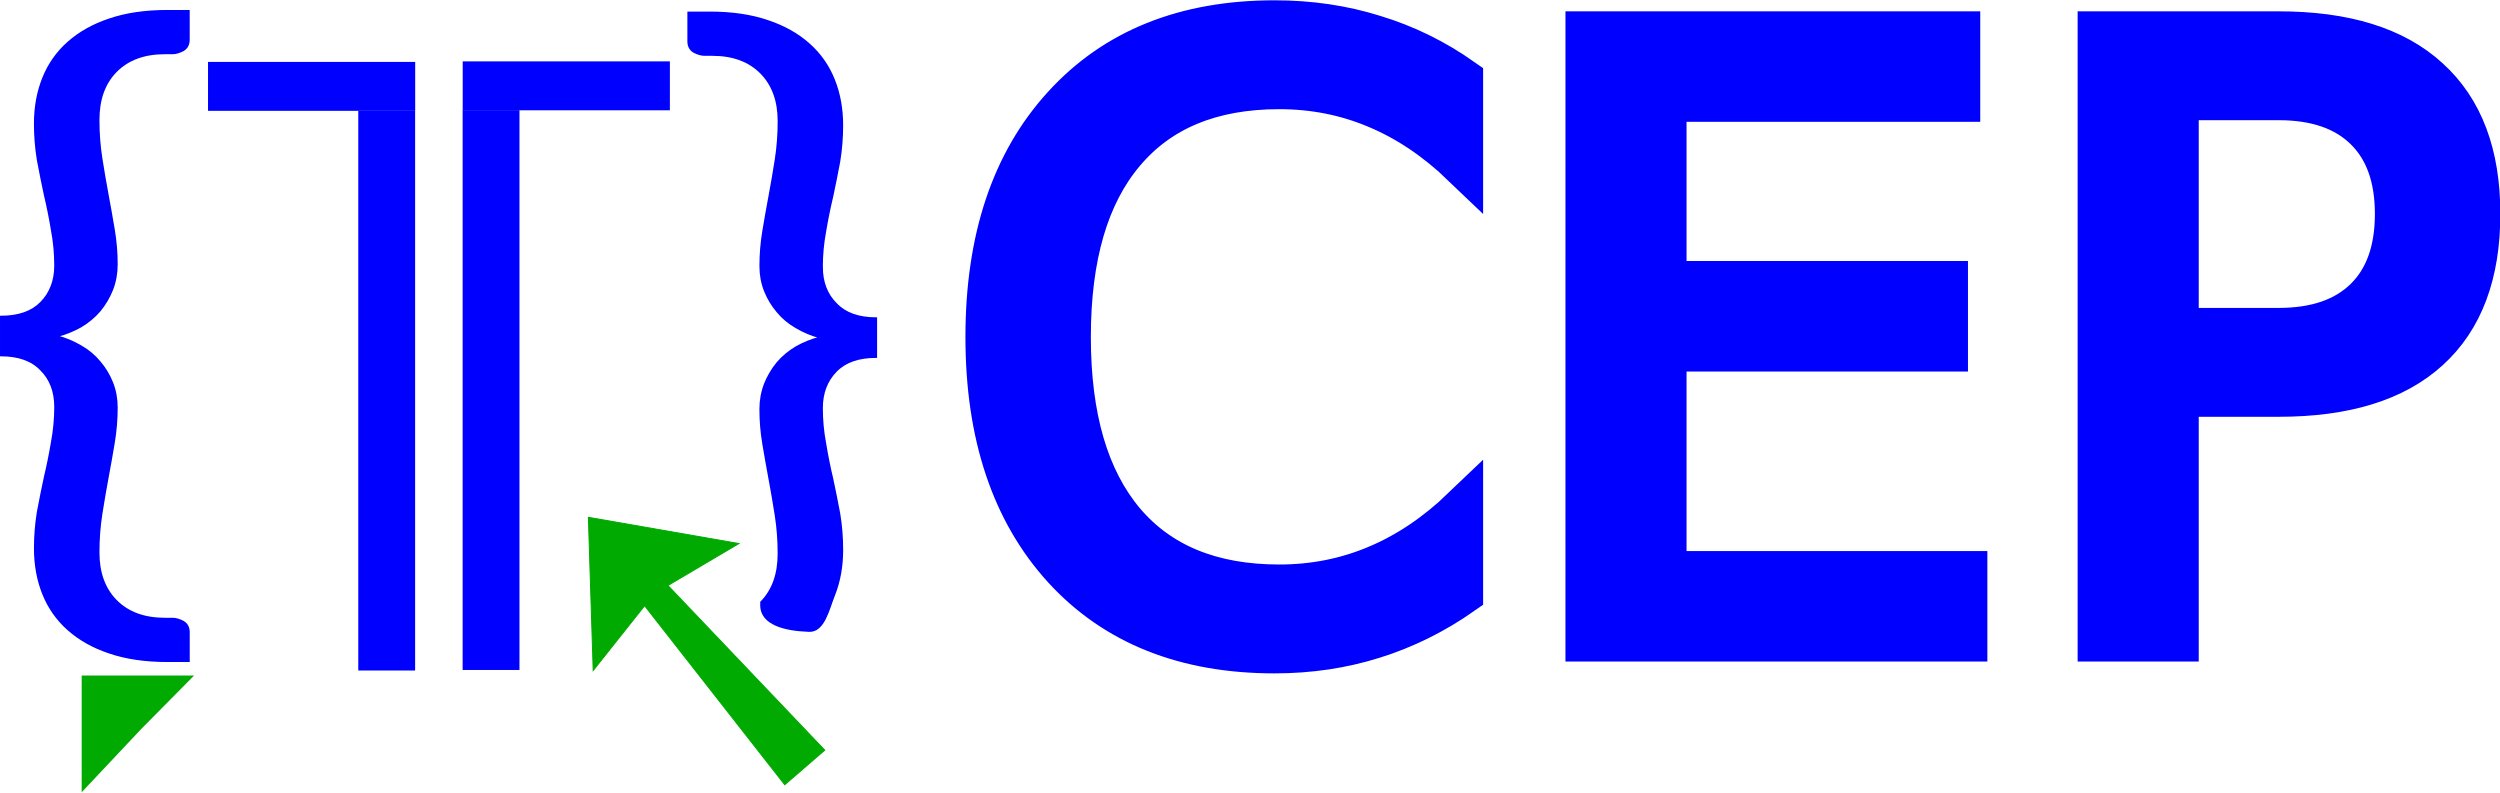
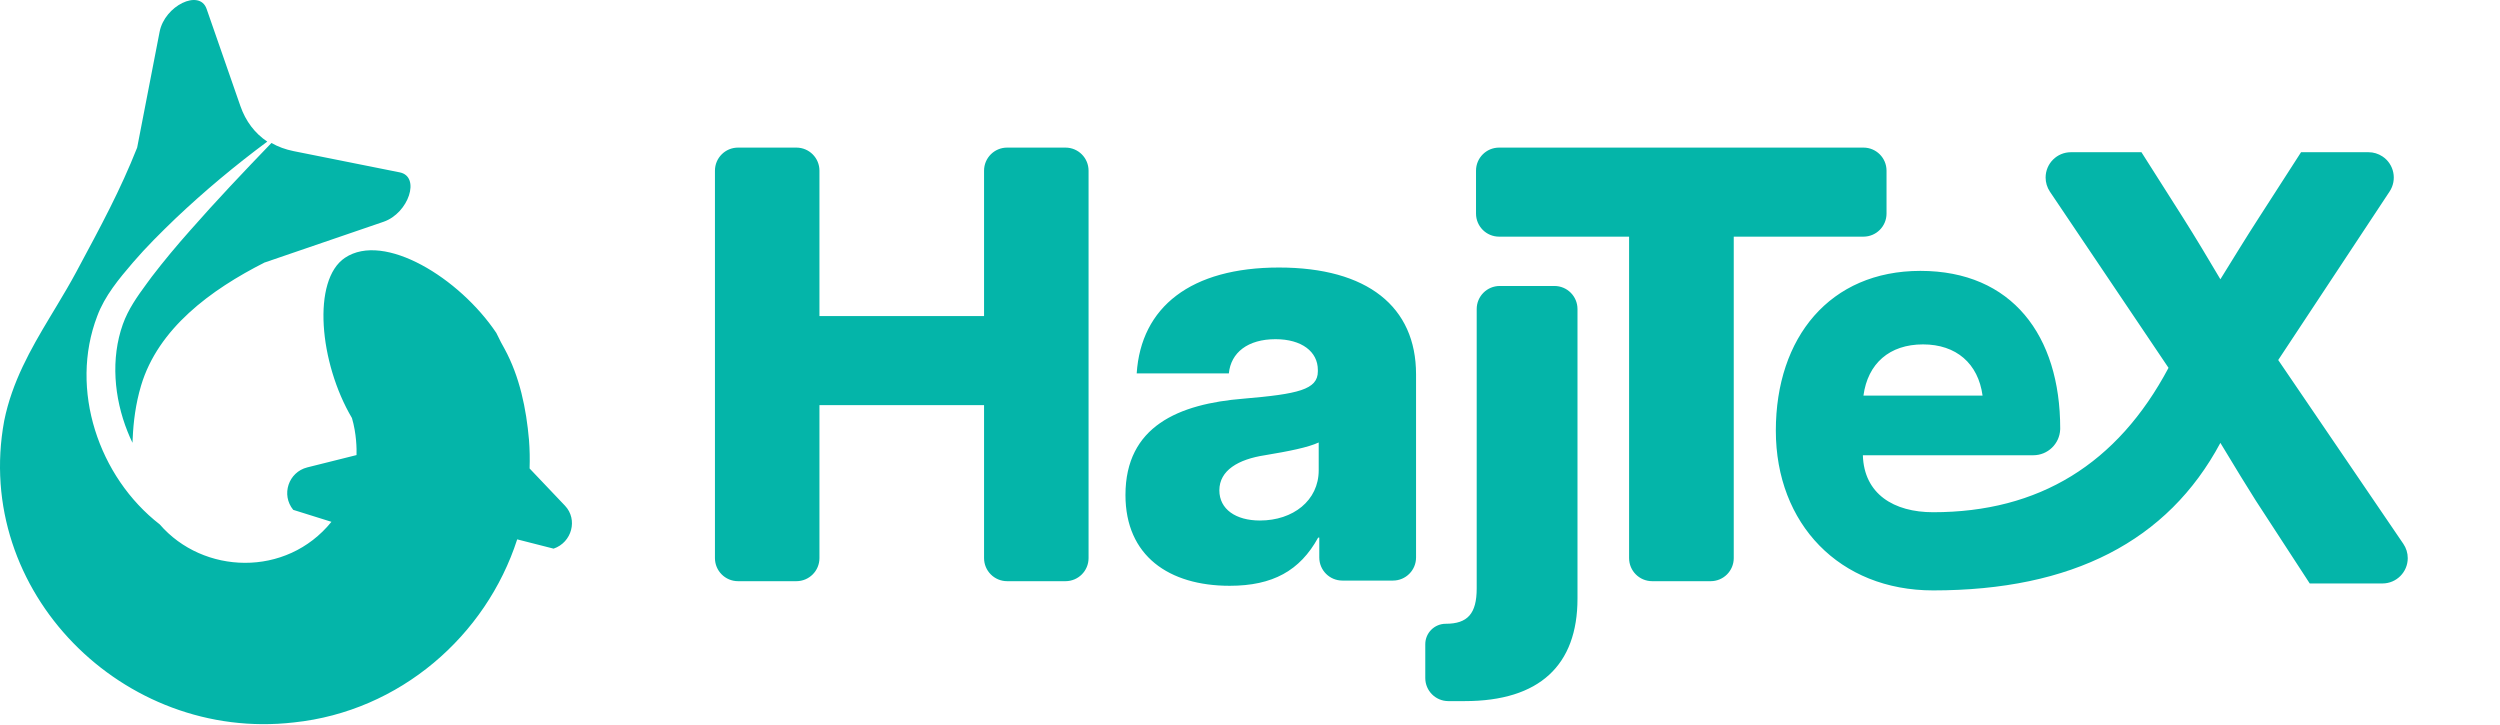
- <svg xmlns="http://www.w3.org/2000/svg" version="1.1" id="svg1" width="144.801" height="45.887" viewBox="0 0 144.801 45.887">
-   <defs id="defs1" />
-   <rect style="fill:#0000ff;stroke:#0000ff" id="rect1" width="10.999" height="1.833" x="12.549" y="4.086" />
-   <rect style="fill:#0000ff;stroke:#0000ff" id="rect2" width="2.292" height="31.427" x="21.252" y="6.909" />
-   <rect style="fill:#0000ff;stroke:#0000ff" id="rect3" width="2.292" height="31.427" x="27.296" y="6.878" />
-   <rect style="fill:#0000ff;stroke:#0000ff" id="rect4" width="10.999" height="1.833" x="27.3" y="4.055" />
-   <path d="m 3.192,23.563 q 0,-1.328 -0.815,-2.141 -0.791,-0.835 -2.326,-0.835 v -2.249 q 1.535,0 2.326,-0.814 0.815,-0.835 0.815,-2.141 0,-1.049 -0.192,-2.056 -0.168,-1.028 -0.408,-2.034 -0.216,-1.006 -0.408,-2.034 -0.168,-1.028 -0.168,-2.099 0,-1.435 0.48,-2.634 Q 2.976,3.326 3.935,2.47 4.919,1.592 6.333,1.121 q 1.439,-0.493 3.357,-0.493 H 10.937 V 2.298 q 0,0.428 -0.336,0.621 -0.336,0.171 -0.6,0.171 H 9.547 q -1.798,0 -2.83,1.049 -1.007,1.028 -1.007,2.805 0,1.156 0.168,2.227 0.168,1.071 0.36,2.099 0.192,1.028 0.36,2.034 0.168,0.985 0.168,2.013 0,0.771 -0.264,1.456 -0.264,0.664 -0.719,1.221 -0.456,0.535 -1.103,0.921 -0.647,0.364 -1.391,0.557 0.743,0.193 1.391,0.578 0.647,0.364 1.103,0.921 0.456,0.535 0.719,1.199 0.264,0.664 0.264,1.435 0,1.028 -0.168,2.034 -0.168,1.006 -0.36,2.034 -0.192,1.028 -0.36,2.099 -0.168,1.071 -0.168,2.227 0,1.756 1.007,2.784 1.031,1.049 2.83,1.049 h 0.456 q 0.264,0 0.6,0.171 0.336,0.193 0.336,0.621 v 1.67 H 9.691 q -1.918,0 -3.357,-0.493 -1.415,-0.471 -2.398,-1.349 -0.959,-0.857 -1.439,-2.056 -0.48,-1.199 -0.48,-2.634 0,-1.071 0.168,-2.099 0.192,-1.028 0.408,-2.034 0.24,-1.006 0.408,-2.013 0.192,-1.028 0.192,-2.056 z" id="text6" style="font-size:46.41px;font-family:Carlito;-inkscape-font-specification:'Carlito, Normal';fill:#0000ff;stroke:#0000ff;stroke-width:0.101" aria-label="{" />
-   <path d="m 47.61,15.454 c 0,0.885 0.272,1.599 0.815,2.141 0.528,0.557 1.303,0.835 2.326,0.835 v 2.249 c -1.023,0 -1.798,0.271 -2.326,0.814 -0.544,0.557 -0.815,1.271 -0.815,2.141 0,0.7 0.064,1.385 0.192,2.056 0.112,0.685 0.248,1.363 0.408,2.034 0.144,0.671 0.28,1.349 0.408,2.034 0.112,0.685 0.168,1.385 0.168,2.099 0,0.957 -0.16,1.835 -0.48,2.634 -0.32,0.799 -0.582,2.086 -1.439,2.056 -3.146,-0.11 -2.752,-1.509 -2.782,-1.67 0.671,-0.685 1.007,-1.62 1.007,-2.805 0,-0.771 -0.056,-1.513 -0.168,-2.227 -0.112,-0.714 -0.232,-1.413 -0.36,-2.099 -0.128,-0.685 -0.248,-1.363 -0.36,-2.034 -0.112,-0.657 -0.168,-1.328 -0.168,-2.013 0,-0.514 0.088,-0.999 0.264,-1.456 0.176,-0.443 0.416,-0.849 0.719,-1.221 0.304,-0.357 0.671,-0.664 1.103,-0.921 0.432,-0.243 0.895,-0.428 1.391,-0.557 -0.496,-0.128 -0.959,-0.321 -1.391,-0.578 C 45.692,18.723 45.324,18.416 45.021,18.045 44.717,17.688 44.477,17.289 44.301,16.846 c -0.176,-0.443 -0.264,-0.921 -0.264,-1.435 0,-0.685 0.056,-1.363 0.168,-2.034 0.112,-0.671 0.232,-1.349 0.36,-2.034 0.128,-0.685 0.248,-1.385 0.36,-2.099 0.112,-0.714 0.168,-1.456 0.168,-2.227 0,-1.171 -0.336,-2.099 -1.007,-2.784 C 43.398,3.533 42.455,3.183 41.256,3.183 h -0.456 c -0.176,0 -0.376,-0.057 -0.6,-0.171 -0.224,-0.128 -0.336,-0.335 -0.336,-0.621 V 0.721 h 1.247 c 1.279,0 2.398,0.164 3.357,0.493 0.943,0.314 1.743,0.764 2.398,1.349 0.639,0.571 1.119,1.256 1.439,2.056 0.32,0.799 0.48,1.677 0.48,2.634 0,0.714 -0.056,1.413 -0.168,2.099 -0.128,0.685 -0.264,1.363 -0.408,2.034 -0.16,0.671 -0.296,1.342 -0.408,2.013 -0.128,0.685 -0.192,1.371 -0.192,2.056 z" id="path7" style="font-size:46.41px;font-family:Carlito;-inkscape-font-specification:'Carlito, Normal';fill:#0000ff;stroke:#0000ff;stroke-width:0.101" aria-label="{" />
-   <path d="m 38.686,33.911 9.084,9.539 -2.317,2.003 -8.117,-10.369 -2.978,3.752 -0.279,-8.873 8.719,1.52 z" id="text7" style="font-size:22.902px;font-family:Carlito;-inkscape-font-specification:'Carlito, Normal';fill:#00aa00;stroke:#00aa00;stroke-width:0.057" aria-label="➚" />
-   <path id="rect10" style="fill:#00aa00;stroke:#00aa00" d="M 5.231,39.626 H 10.046 L 7.82,41.877 5.231,44.626 Z" />
-   <path d="m 84.711,4.565 v 5.033 q -2.338,-2.245 -4.998,-3.355 -2.636,-1.111 -5.617,-1.111 -5.869,0 -8.987,3.71 -3.118,3.686 -3.118,10.68 0,6.971 3.118,10.68 3.118,3.686 8.987,3.686 2.98,0 5.617,-1.111 2.659,-1.111 4.998,-3.355 v 4.986 q -2.43,1.701 -5.158,2.552 -2.705,0.851 -5.731,0.851 -7.772,0 -12.242,-4.891 -4.47,-4.915 -4.47,-13.398 0,-8.506 4.47,-13.398 4.47,-4.915 12.242,-4.915 3.072,0 5.777,0.851 2.728,0.827 5.112,2.505 z m 7.153,-2.717 h 21.641 v 4.017 H 96.494 V 16.309 h 16.3 v 4.017 H 96.494 v 12.783 h 17.423 v 4.017 H 91.863 Z m 34.296,3.922 V 19.026 h 5.823 q 3.232,0 4.998,-1.725 1.765,-1.725 1.765,-4.915 0,-3.166 -1.765,-4.891 -1.765,-1.725 -4.998,-1.725 z m -4.631,-3.922 h 10.454 q 5.754,0 8.689,2.694 2.957,2.67 2.957,7.845 0,5.222 -2.957,7.892 -2.934,2.67 -8.689,2.67 h -5.823 v 14.177 h -4.631 z" id="text1" style="font-size:47.666px;line-height:125%;font-family:'Bitstream Vera Sans';letter-spacing:0px;word-spacing:0px;fill:#0000ff;stroke:#0000ff;stroke-width:2.383px" aria-label="CEP" />
+ <svg xmlns="http://www.w3.org/2000/svg" width="542px" height="157px" viewBox="0 0 542 157" version="1.1">
+   <g id="Artboard-Copy-2" stroke="none" stroke-width="1" fill="none" fill-rule="evenodd">
+     <path d="M34.606,6.887 C35.703,1.232 43.27,-2.449 44.792,1.931 L52.114,22.984 C53.268,26.302 55.269,28.922 57.946,30.7 C51.005,35.851 44.367,41.386 38.065,47.352 C34.886,50.413 31.731,53.523 28.814,56.922 C25.816,60.425 22.705,64.132 21.076,68.539 C14.986,84.449 21.379,103.421 34.637,113.695 C44.02,124.544 62.058,125.239 71.858,113.131 L63.572,110.536 C60.9,107.277 62.535,102.352 66.628,101.329 L77.296,98.66 C77.341,97.358 77.296,94.011 76.304,90.634 C69.211,78.641 67.593,60.696 74.795,55.886 C83.293,50.21 99.604,60.254 107.6,72.175 C108.351,73.731 108.946,74.879 109.385,75.617 C112.669,81.654 114.095,88.586 114.686,95.377 C114.849,97.454 114.883,99.517 114.816,101.562 L122.492,109.641 C125.316,112.614 123.995,117.59 120.021,118.945 L112.129,116.933 C105.367,137.873 86.684,154.206 63.722,156.622 C26.71,160.901 -5.912,128.214 0.909,91.234 C2.611,82.799 6.627,75.753 10.79,68.814 L12.353,66.215 C13.785,63.832 15.203,61.442 16.517,58.995 C22.134,48.536 26.036,41.297 29.735,32.007 Z M58.845,31 C60.285,31.816 61.896,32.411 63.658,32.764 L86.664,37.368 C91.218,38.28 88.614,46.212 83.147,48.085 L57.446,56.888 L57.432,56.875 C45.592,62.859 34.275,71.252 30.586,83.589 C29.393,87.597 28.926,91.489 28.775,94.905 C28.752,95.272 28.735,95.637 28.723,96 C28.336,95.197 27.974,94.38 27.648,93.548 C24.726,86.242 23.985,77.734 26.631,70.308 C27.791,67.047 29.782,64.239 31.834,61.45 L32.56,60.465 L32.922,59.972 C35.512,56.594 38.279,53.274 41.155,50.038 C46.856,43.541 52.833,37.241 58.845,31 Z M160,126 L172.657,126 C175.419,126 177.657,123.761 177.657,121 L177.657,87.832 L177.657,87.832 L213.343,87.832 L213.343,121 C213.343,123.761 215.581,126 218.343,126 L231,126 C233.761,126 236,123.761 236,121 L236,37 C236,34.239 233.761,32 231,32 L218.343,32 C215.581,32 213.343,34.239 213.343,37 L213.343,68.528 L213.343,68.528 L177.657,68.528 L177.657,37 C177.657,34.239 175.419,32 172.657,32 L160,32 C157.239,32 155,34.239 155,37 L155,121 C155,123.761 157.239,126 160,126 Z M266.603,127 C275.906,127 281.837,123.729 285.771,116.559 L286.021,116.559 L286.021,120.868 C286.021,123.629 288.259,125.868 291.021,125.868 L302,125.868 C304.761,125.868 307,123.629 307,120.868 L307,81.147 L307,81.147 C307,66.491 296.448,58 277.279,58 C258.173,58 247.372,66.554 246.435,80.958 L266.415,80.958 C266.852,76.429 270.536,73.536 276.53,73.536 C282.212,73.536 285.709,76.241 285.709,80.203 L285.709,80.518 C285.709,84.48 281.4,85.424 269.6,86.43 C255.551,87.562 244,92.406 244,107.313 C244,120.521 253.428,127 266.603,127 Z M273.159,112.848 C267.914,112.848 264.355,110.395 264.355,106.306 C264.355,101.966 268.476,99.576 274.22,98.696 C279.527,97.815 283.586,96.997 285.896,95.928 L285.896,101.966 C285.896,108.508 280.339,112.848 273.159,112.848 Z M337,62 C339.761,62 342,64.239 342,67 L342,129.771 C342,144.214 333.766,152 317.551,152 L314,152 C311.239,152 309,149.761 309,147 L309,139.668 C309,137.219 310.985,135.234 313.434,135.234 C318.184,135.234 320.148,133.036 320.148,127.573 L320.148,67 C320.148,64.239 322.386,62 325.148,62 L337,62 Z M464.265,33 L473.23,47.118 C476.051,51.573 478.746,56.091 481.379,60.546 C484.137,56.091 486.896,51.573 489.779,47.118 L498.869,33 L513.485,33 C514.562,33 515.615,33.317 516.513,33.912 C519.04,35.585 519.733,38.992 518.061,41.522 L493.917,78.053 L521.048,117.91 C521.668,118.822 522,119.899 522,121.002 C522,124.035 519.544,126.494 516.513,126.494 L500.75,126.494 L489.027,108.485 C487.272,105.725 484.723,101.568 481.379,96.016 C469.97,117.339 449.211,128 419.102,128 C398.792,128 385,113.568 385,93.363 C385,73.159 396.722,58.727 416.344,58.727 C436.216,58.727 446.652,72.782 446.652,92.861 L446.648,93.102 C446.522,96.213 443.962,98.697 440.822,98.697 L403.869,98.697 C404.119,107.105 410.579,111.051 419.102,111.051 C442.034,111.051 459.045,100.616 470.136,79.747 L444.404,41.528 C443.807,40.628 443.489,39.572 443.489,38.492 C443.489,35.459 445.945,33 448.976,33 L464.265,33 Z M404,32 C406.761,32 409,34.239 409,37 L409,46.305 C409,49.066 406.761,51.305 404,51.305 L375.877,51.305 L375.877,121 C375.877,123.761 373.638,126 370.877,126 L358.186,126 C355.425,126 353.186,123.761 353.186,121 L353.186,51.305 L325,51.305 C322.239,51.305 320,49.066 320,46.305 L320,37 C320,34.239 322.239,32 325,32 L404,32 Z M416.908,74.664 C409.636,74.664 404.934,78.806 403.994,85.771 L429.821,85.771 C428.881,78.806 424.117,74.664 416.908,74.664 Z" id="Combined-Shape" fill="#04B5A9" />
+   </g>
</svg>
